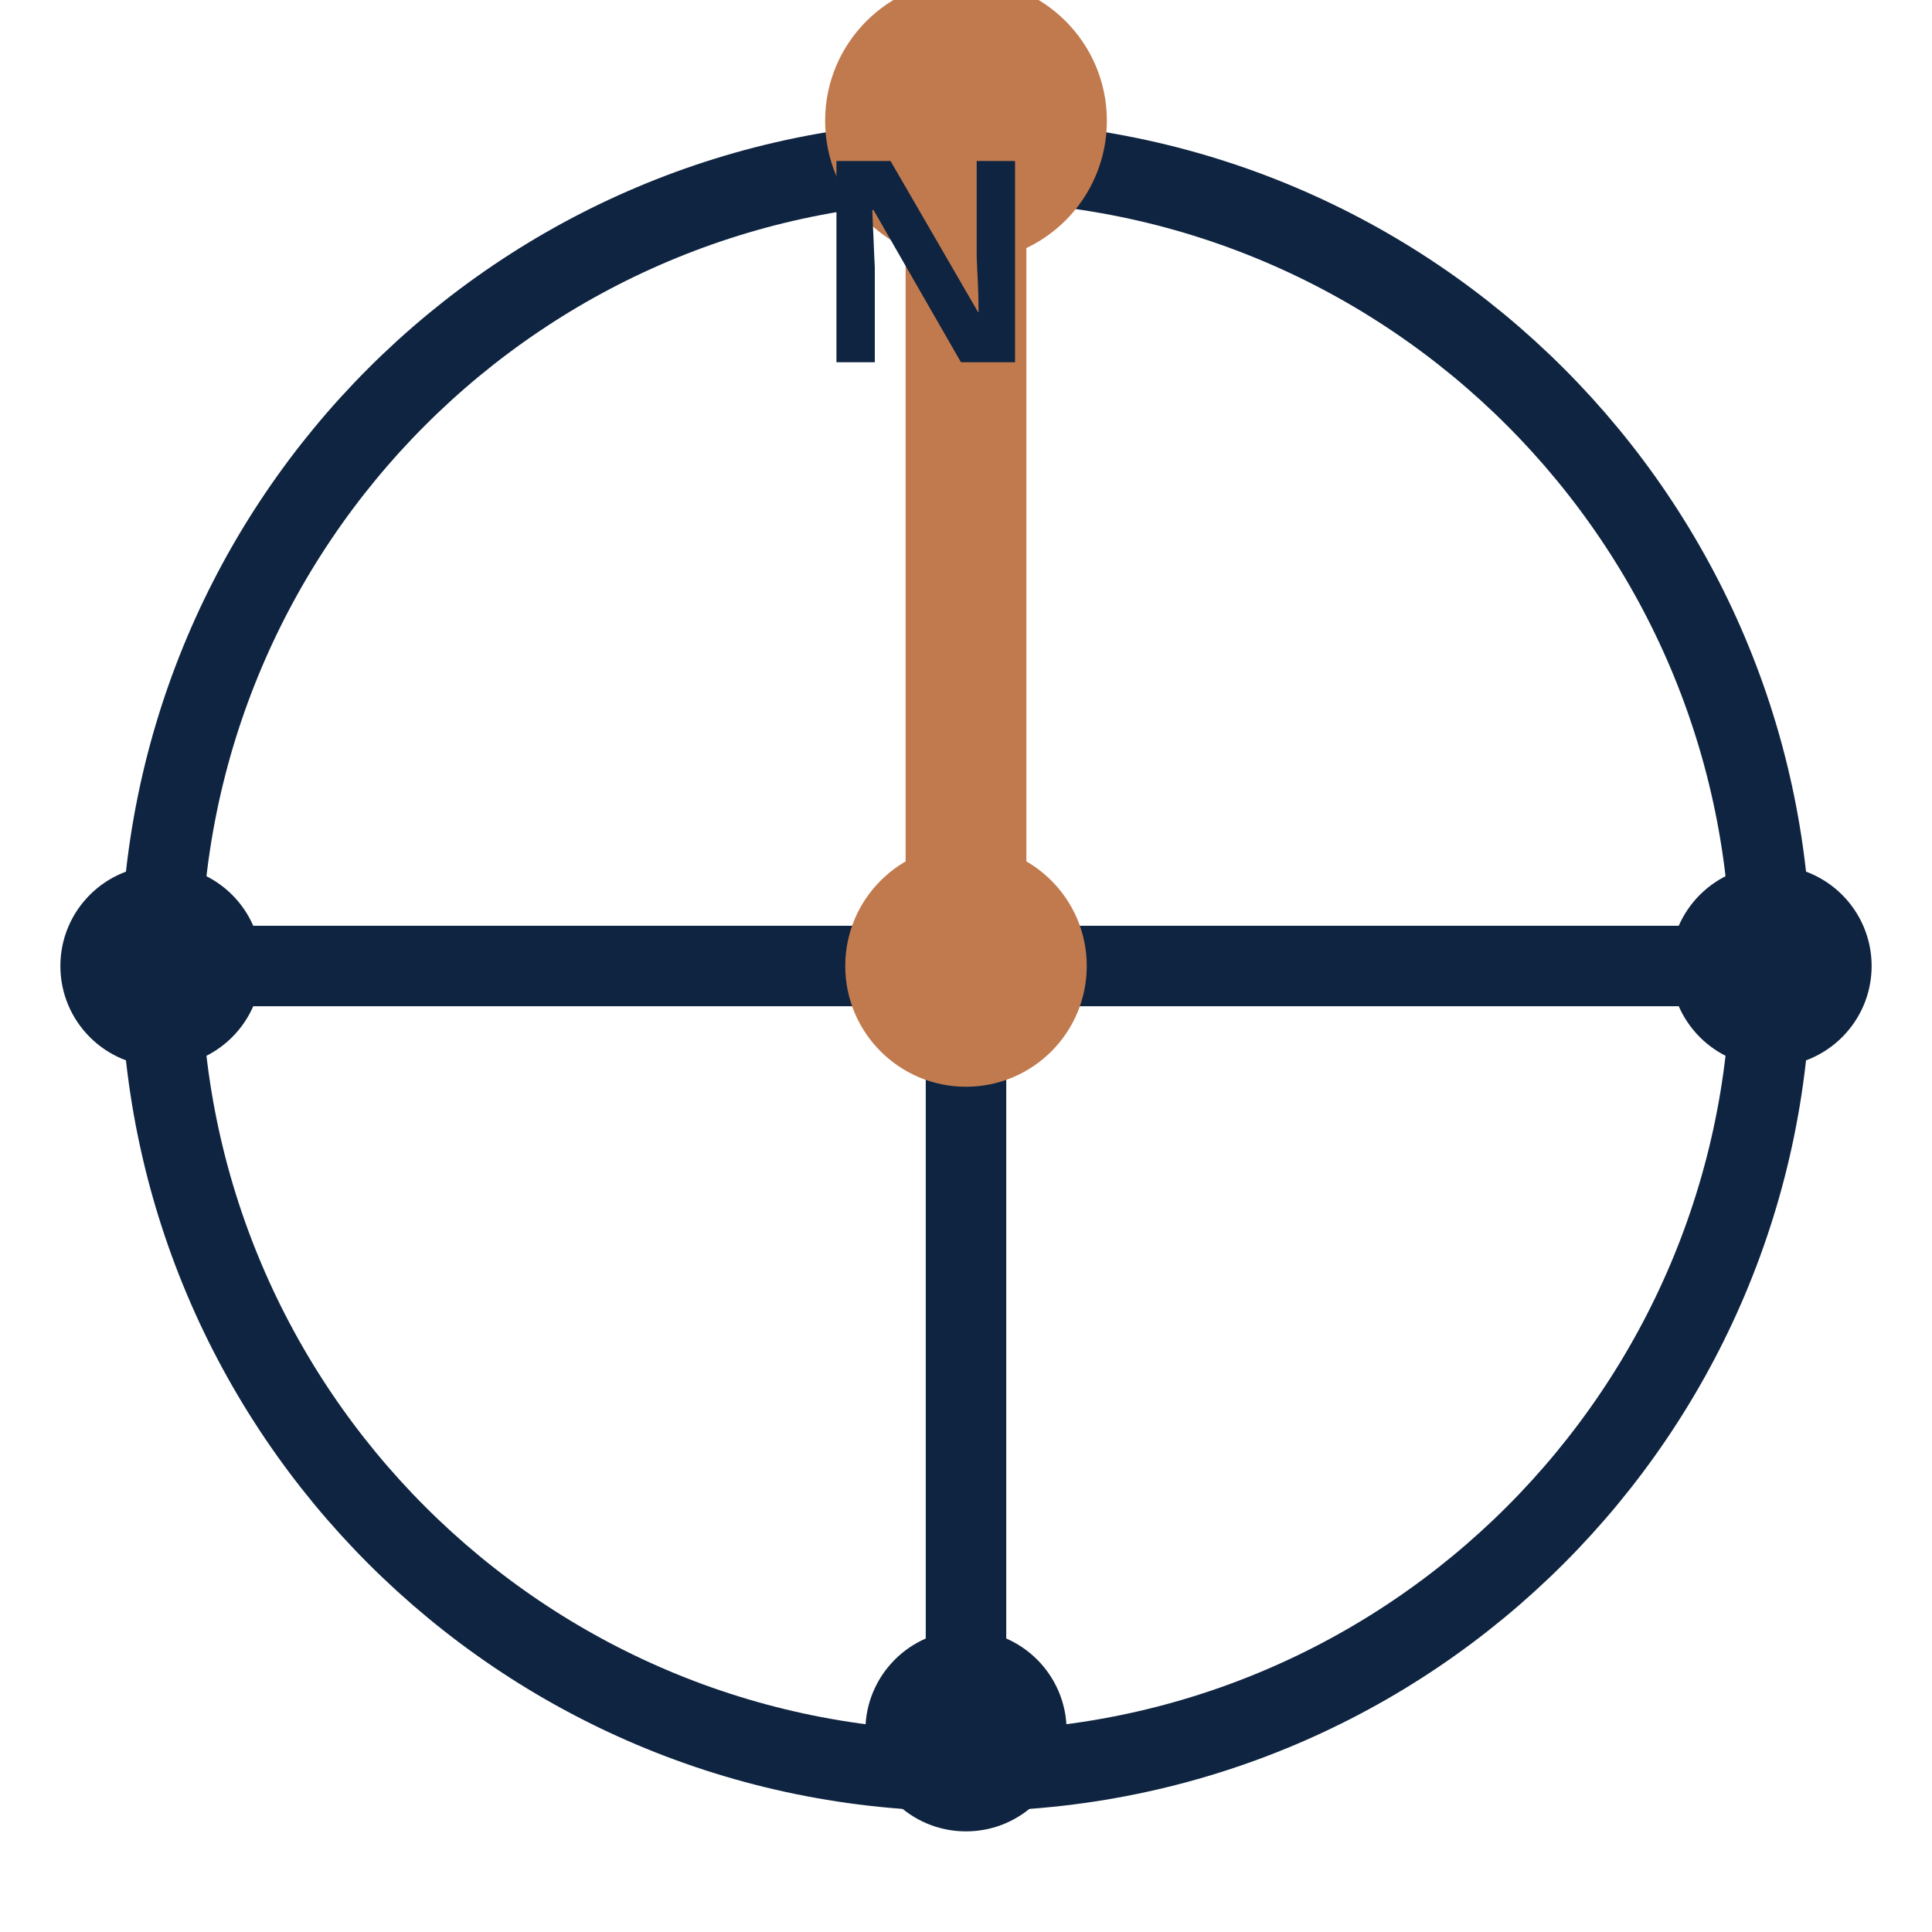
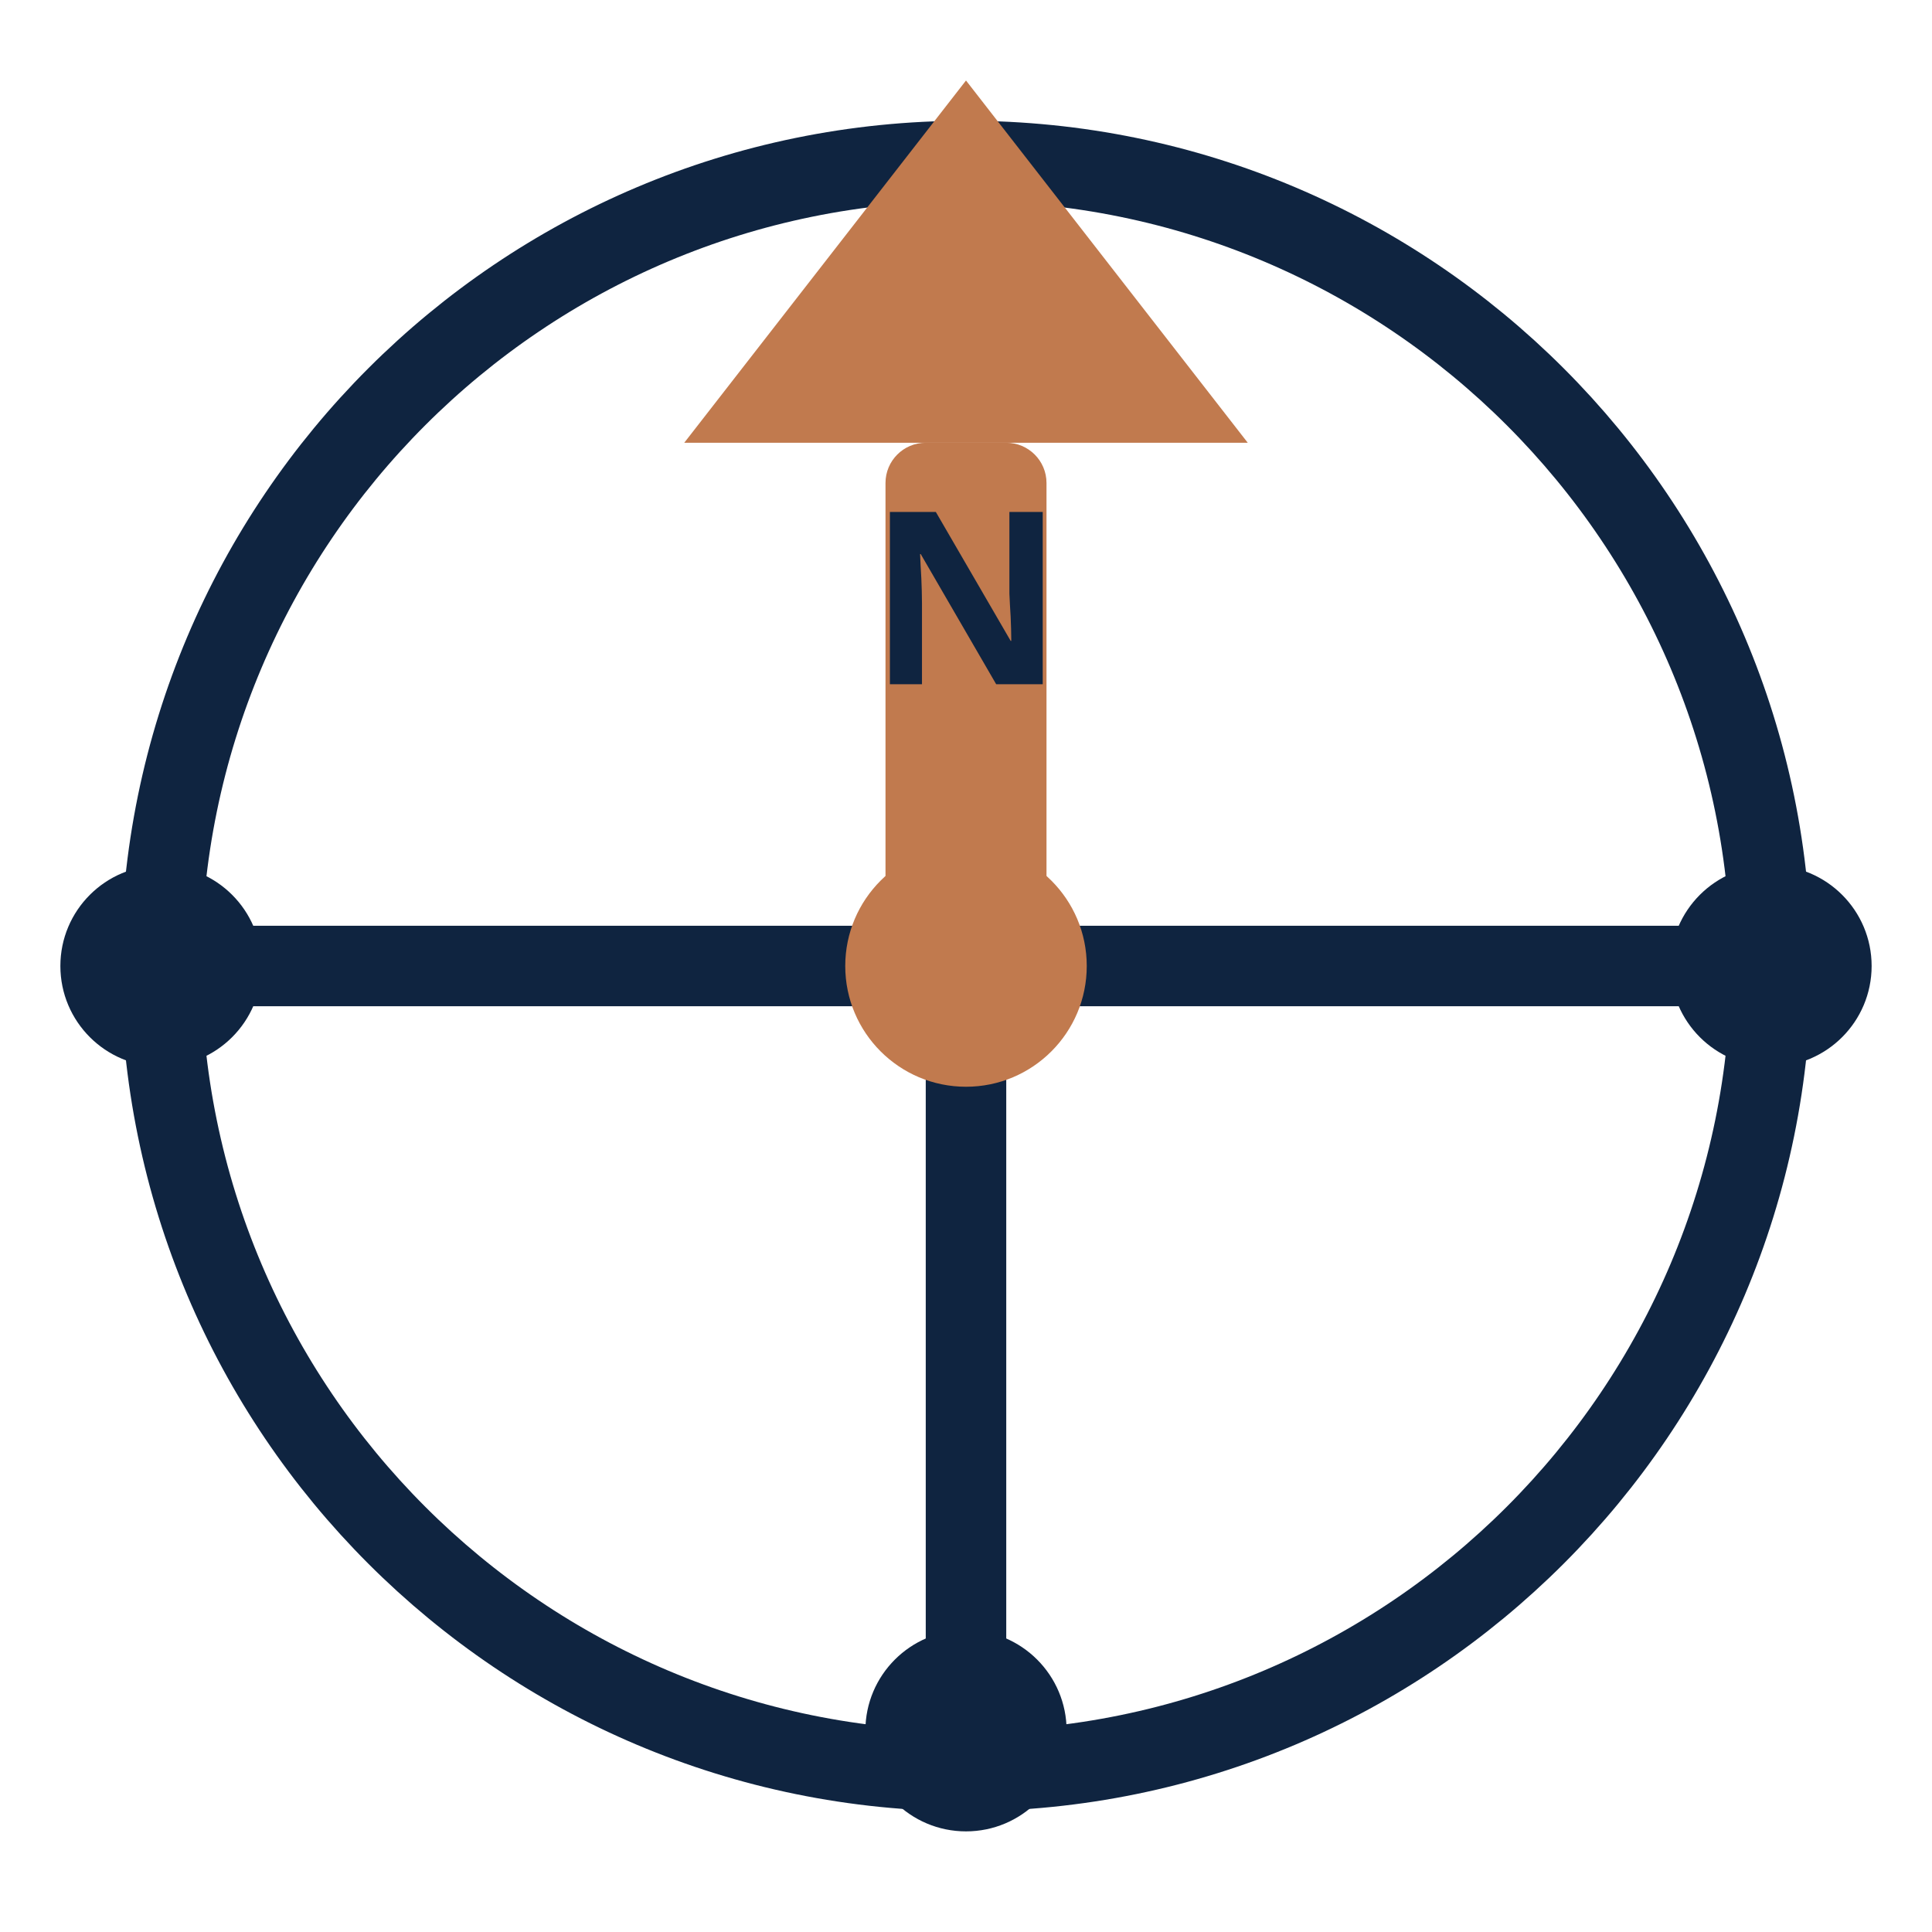
<svg xmlns="http://www.w3.org/2000/svg" viewBox="0 0 48 48" fill="none">
  <circle cx="24" cy="24" r="20" stroke="#0F2440" stroke-width="2" fill="none" />
-   <line x1="24" y1="22" x2="24" y2="3" stroke="#C17A4E" stroke-width="3" stroke-linecap="round" />
-   <circle cx="24" cy="3" r="3.5" fill="#C17A4E" />
-   <text x="23" y="9" text-anchor="middle" font-family="Geist, system-ui, sans-serif" font-size="7" font-weight="700" fill="#0F2440">N</text>
+   <rect x="22" y="11" width="4" height="12" fill="#C17A4E" rx="1" />
+   <polygon points="17,11 24,2 31,11" fill="#C17A4E" />
+   <text x="24" y="17" text-anchor="middle" font-family="Geist, system-ui, sans-serif" font-size="6" font-weight="700" fill="#0F2440">N</text>
  <line x1="26" y1="24" x2="44" y2="24" stroke="#0F2440" stroke-width="2" stroke-linecap="round" />
  <circle cx="44" cy="24" r="2.5" fill="#0F2440" />
  <line x1="22" y1="24" x2="4" y2="24" stroke="#0F2440" stroke-width="2" stroke-linecap="round" />
  <circle cx="4" cy="24" r="2.5" fill="#0F2440" />
  <line x1="24" y1="26" x2="24" y2="43" stroke="#0F2440" stroke-width="2" stroke-linecap="round" />
  <circle cx="24" cy="43" r="2.5" fill="#0F2440" />
  <circle cx="24" cy="24" r="3" fill="#C17A4E" />
</svg>
